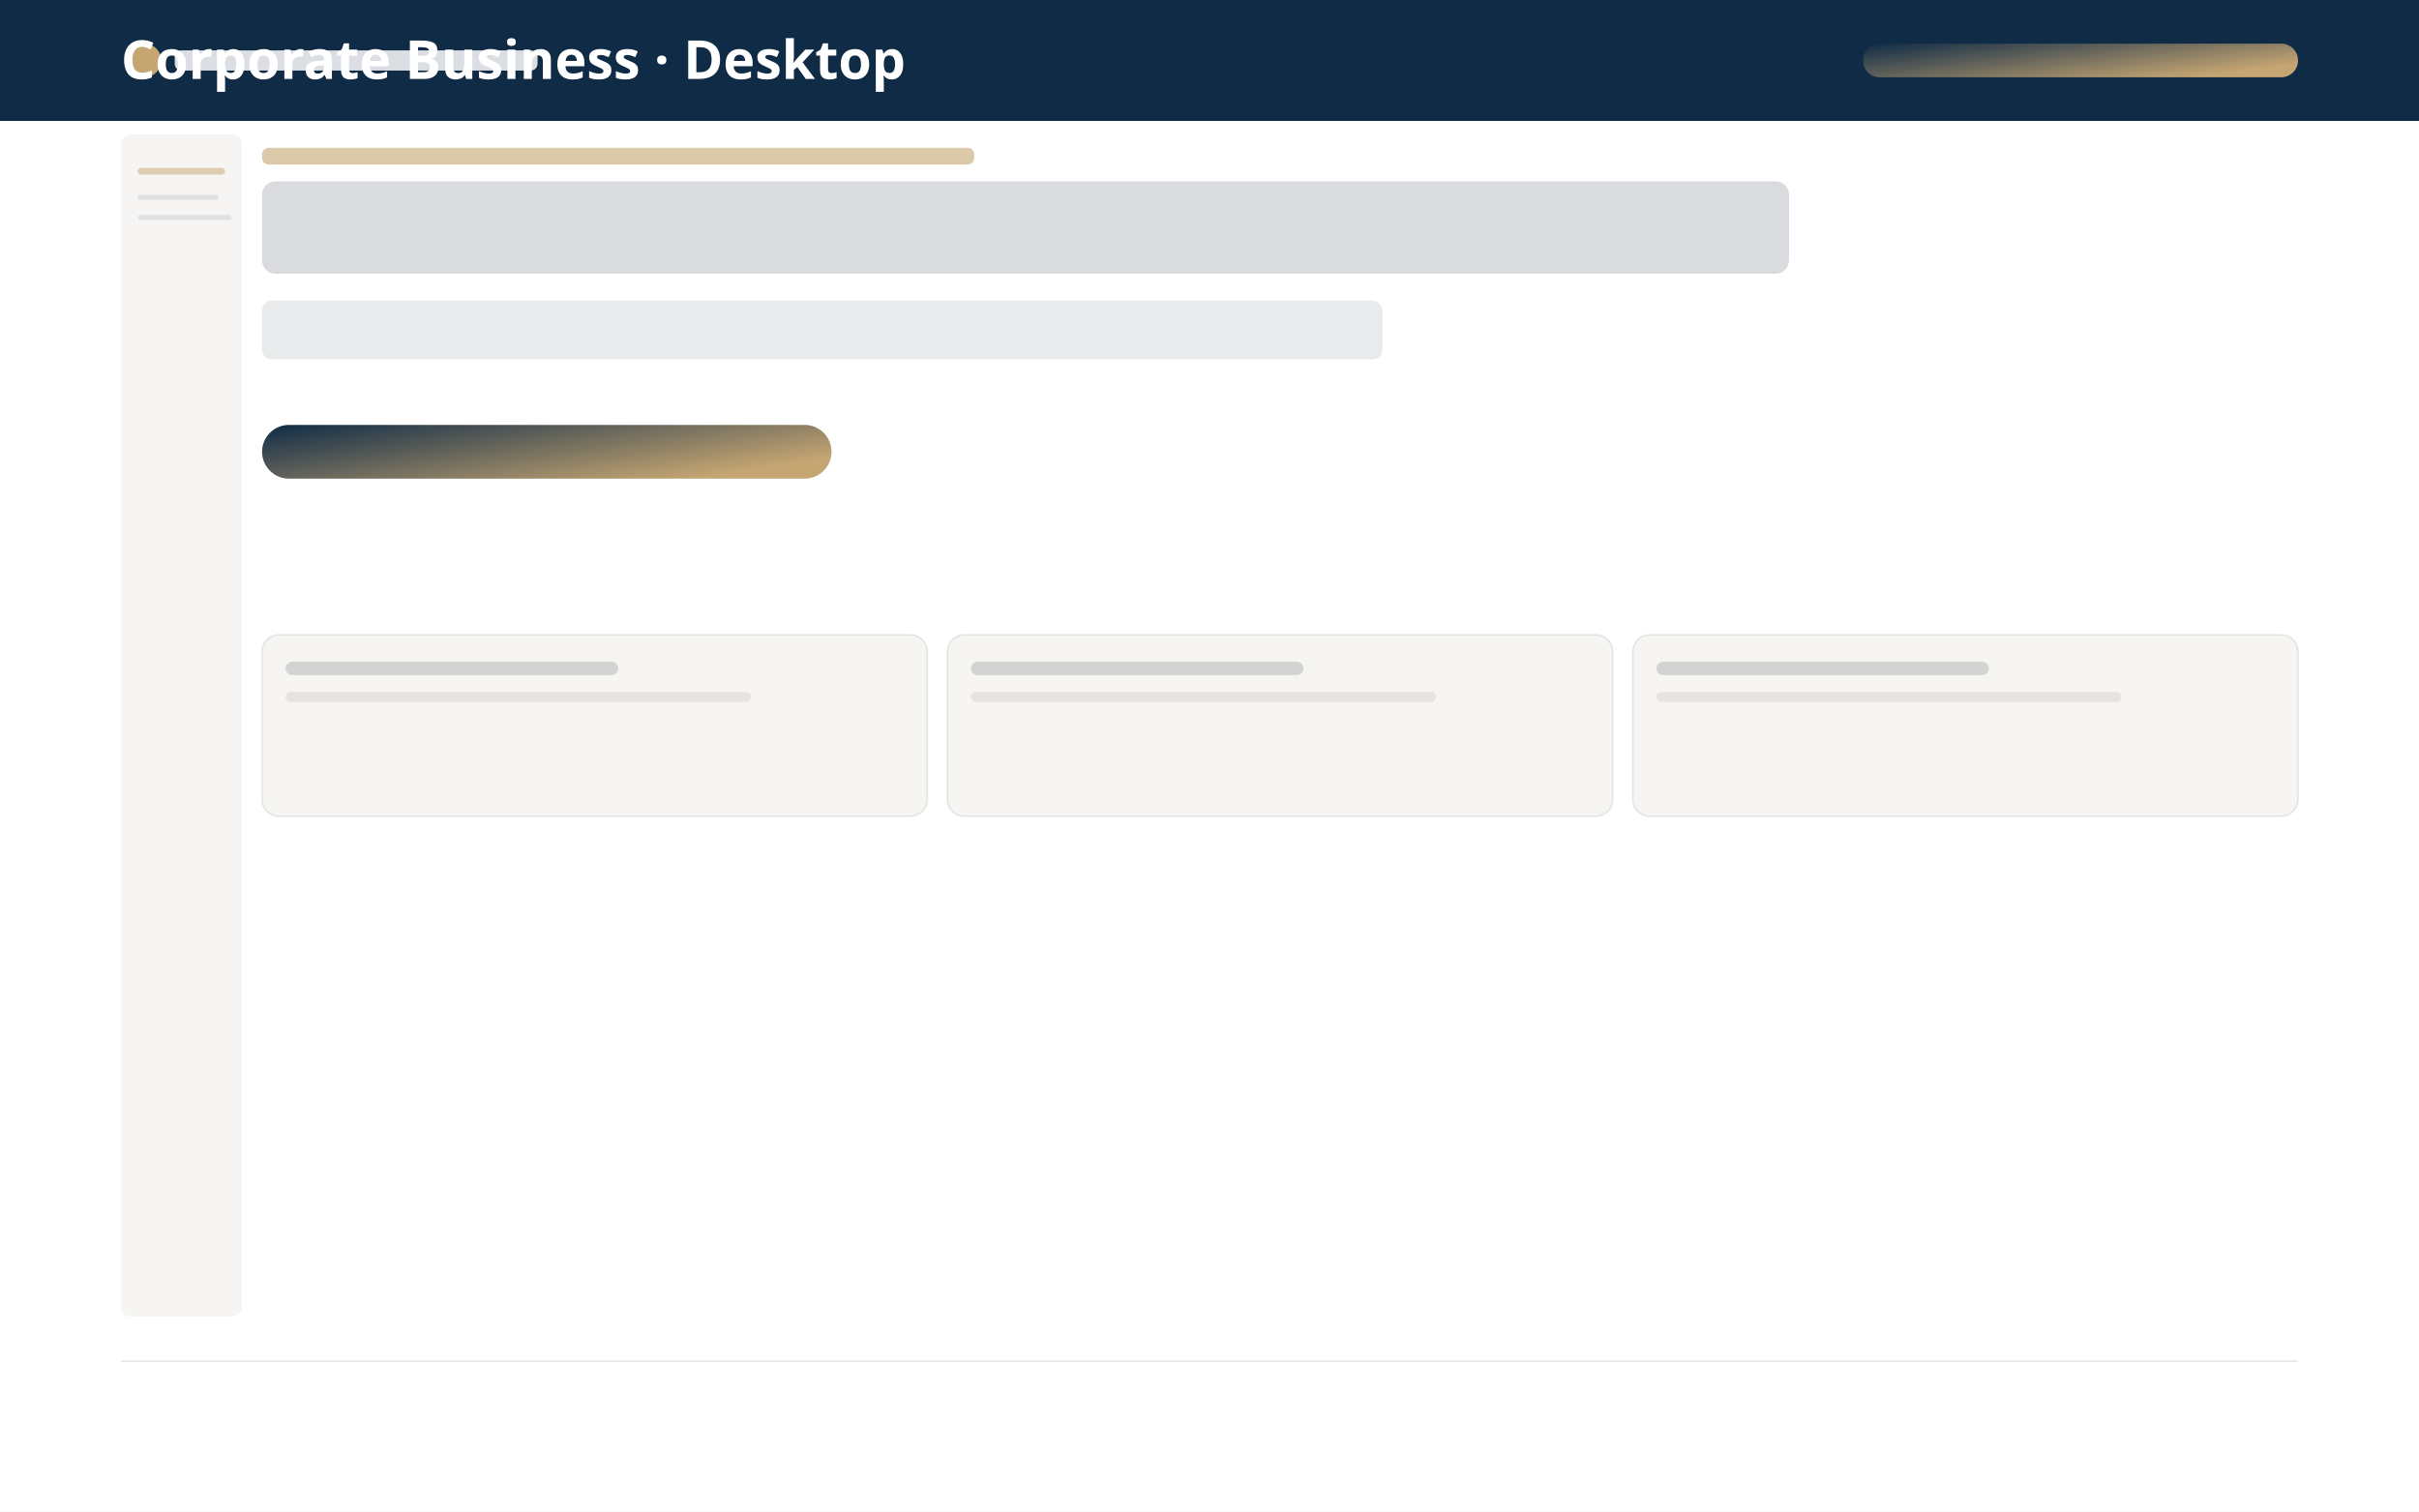
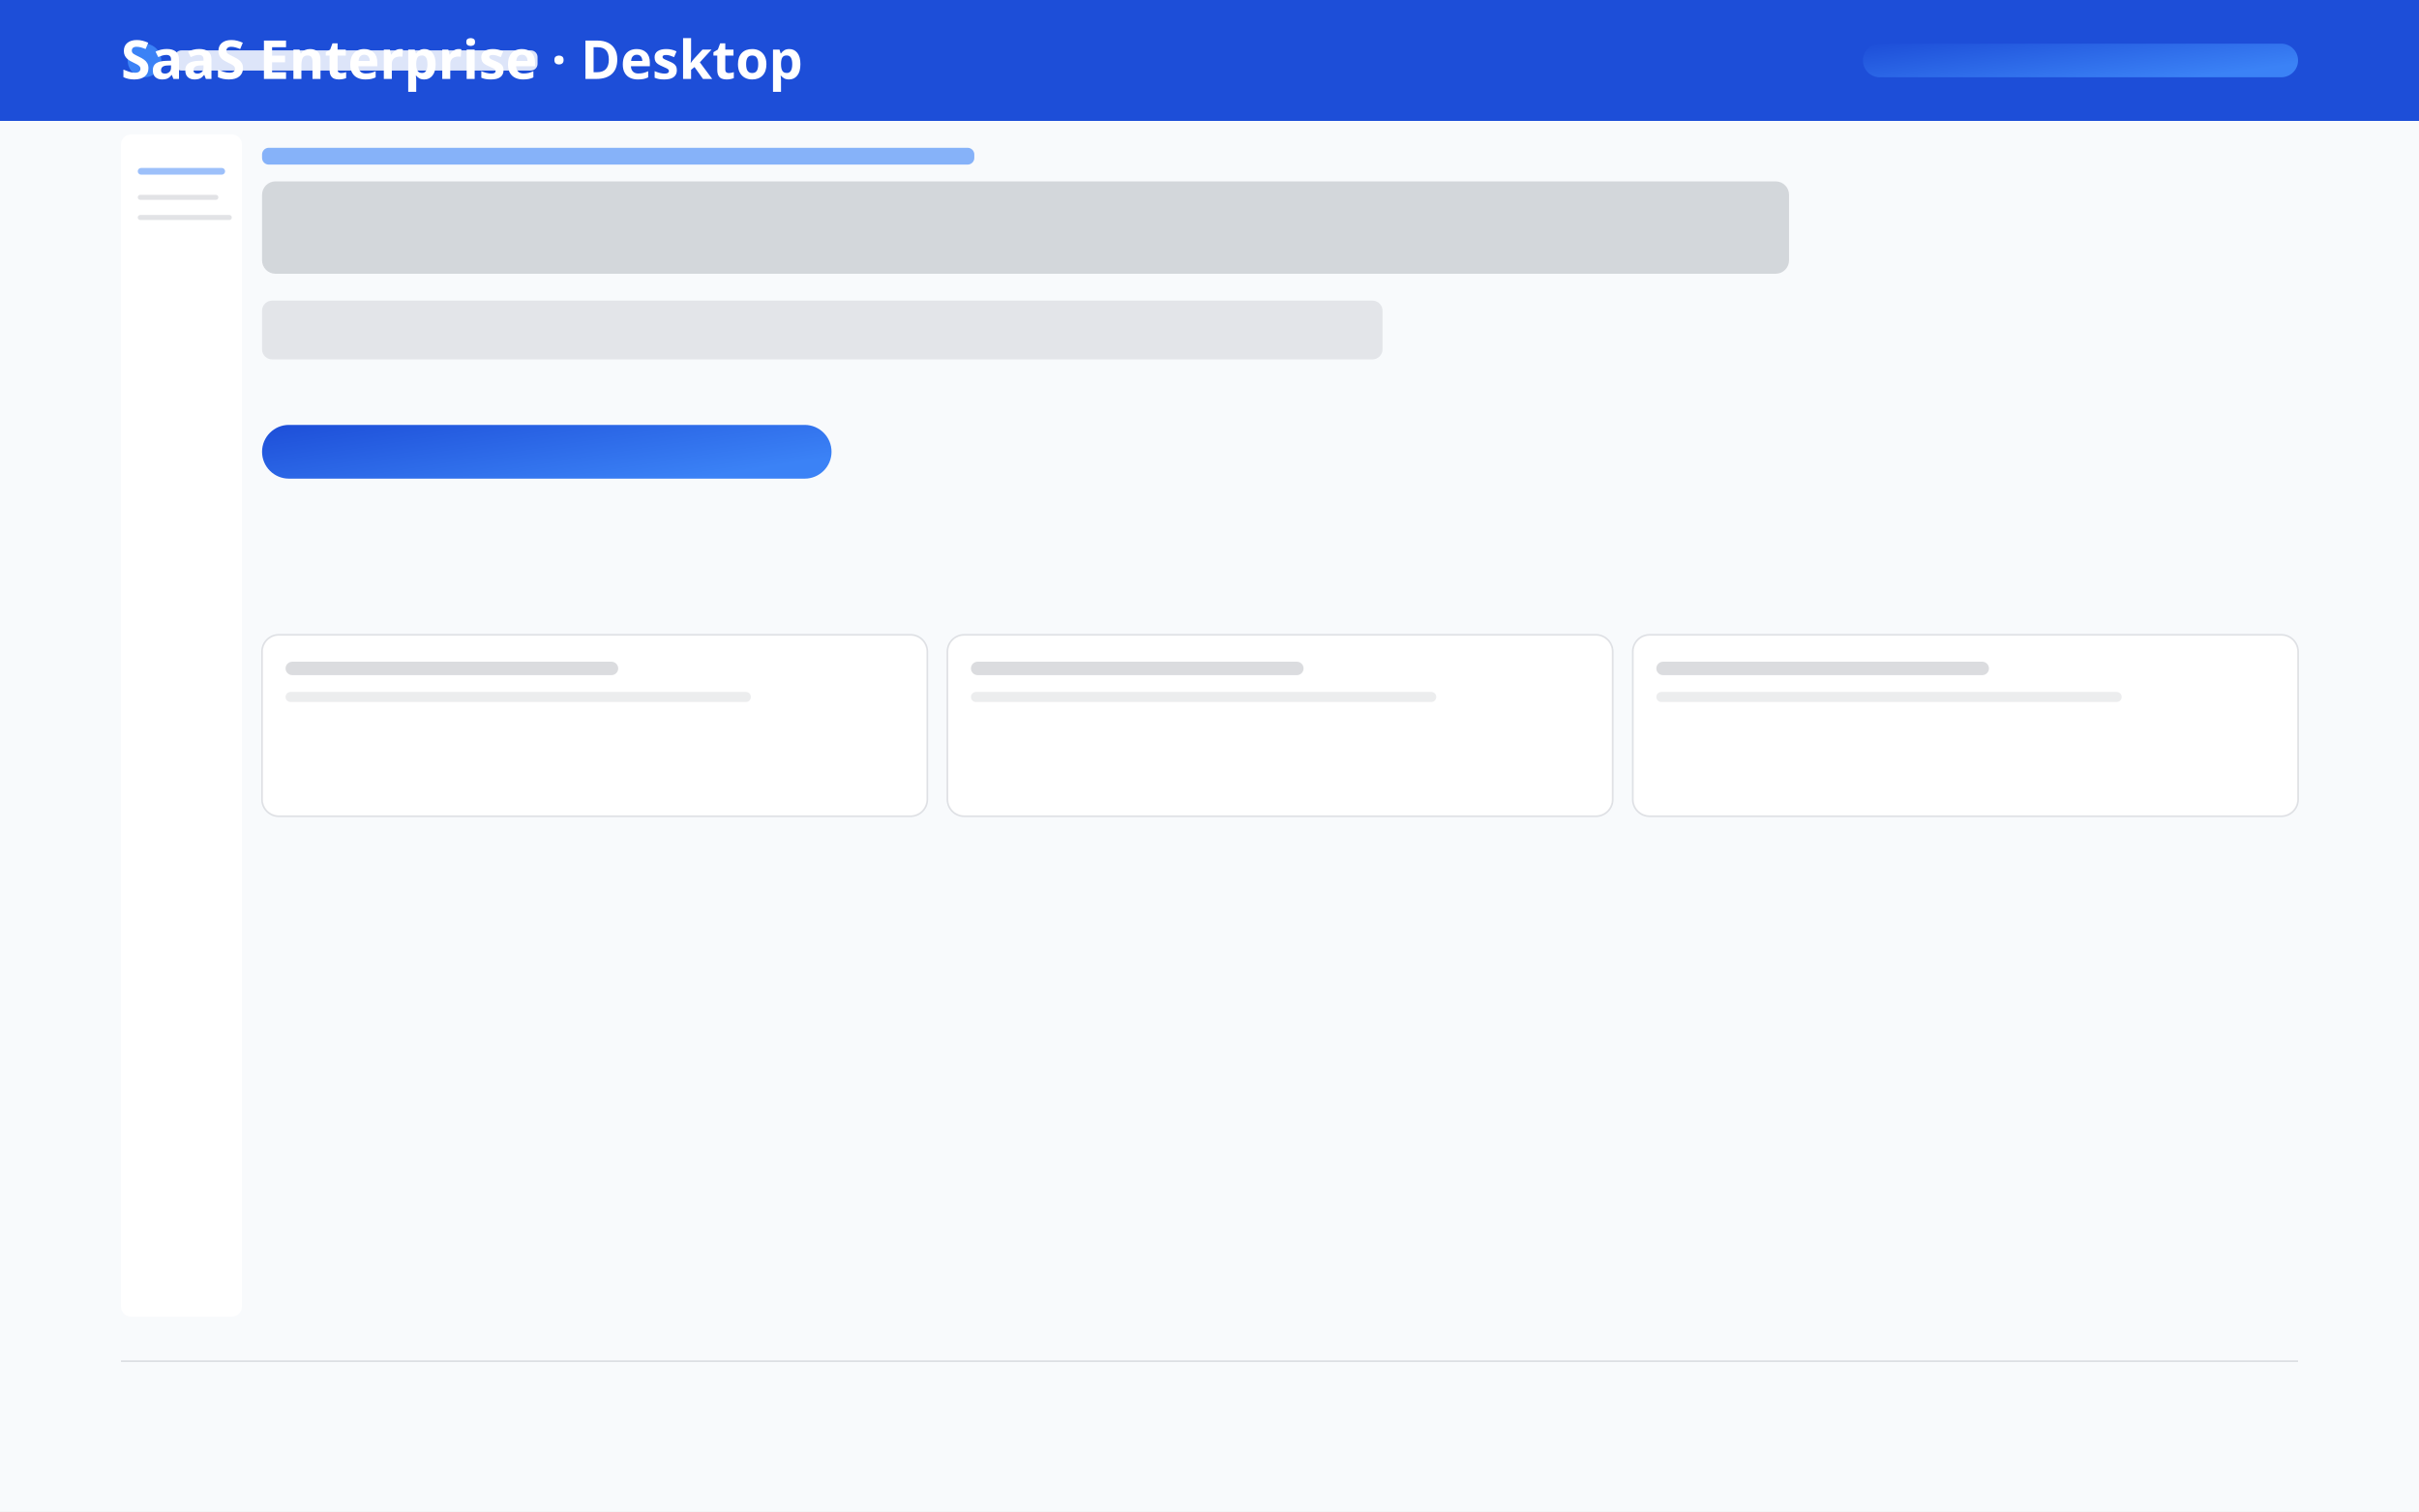
- <svg xmlns="http://www.w3.org/2000/svg" width="1440" height="900" viewBox="0 0 1440 900" role="img" aria-label="Corporate Business Desktop preview">
+ <svg xmlns="http://www.w3.org/2000/svg" width="1440" height="900" viewBox="0 0 1440 900" role="img" aria-label="SaaS Enterprise Desktop preview">
  <defs>
-     <linearGradient id="g-corporate-business-1440" x1="0" y1="0" x2="1" y2="0.6">
-       <stop offset="0%" stop-color="#0F2B46" />
-       <stop offset="100%" stop-color="#C5A572" />
+     <linearGradient id="g-education-premium-1440" x1="0" y1="0" x2="1" y2="0.6">
+       <stop offset="0%" stop-color="#1D4ED8" />
+       <stop offset="100%" stop-color="#3B82F6" />
    </linearGradient>
  </defs>
-   <rect width="1440" height="900" fill="#FFFFFF" />
-   <rect width="1440" height="72" fill="#0F2B46" />
-   <circle cx="86" cy="36" r="10" fill="#C5A572" />
+   <rect width="1440" height="900" fill="#F8FAFC" />
+   <rect width="1440" height="72" fill="#1D4ED8" />
+   <circle cx="86" cy="36" r="10" fill="#3B82F6" />
  <rect x="104" y="30" width="216" height="12" rx="4" fill="#fff" opacity="0.85" />
-   <rect x="1109" y="26" width="259" height="20" rx="10" fill="url(#g-corporate-business-1440)" />
-   <rect x="72" y="80" width="72" height="704" rx="6" fill="#F7F5F2" opacity="0.95" />
-   <rect x="82" y="100" width="52" height="4" rx="2" fill="#C5A572" opacity="0.5" />
-   <rect x="82" y="116" width="48" height="3" rx="1.5" fill="rgba(15,43,70,0.1)" />
-   <rect x="82" y="128" width="56" height="3" rx="1.5" fill="rgba(15,43,70,0.1)" />
-   <rect x="156" y="88" width="424" height="10" rx="4" fill="#C5A572" opacity="0.6" />
+   <rect x="1109" y="26" width="259" height="20" rx="10" fill="url(#g-education-premium-1440)" />
+   <rect x="72" y="80" width="72" height="704" rx="6" fill="#FFFFFF" opacity="0.95" />
+   <rect x="82" y="100" width="52" height="4" rx="2" fill="#3B82F6" opacity="0.5" />
+   <rect x="82" y="116" width="48" height="3" rx="1.5" fill="rgba(15,23,42,0.12)" />
+   <rect x="82" y="128" width="56" height="3" rx="1.5" fill="rgba(15,23,42,0.12)" />
+   <rect x="156" y="88" width="424" height="10" rx="4" fill="#3B82F6" opacity="0.6" />
  <rect x="156" y="108" width="909" height="55" rx="8" fill="#0F172A" opacity="0.16" />
  <rect x="156" y="179" width="667" height="35" rx="6" fill="#0F172A" opacity="0.09" />
-   <rect x="156" y="253" width="339" height="32" rx="16" fill="url(#g-corporate-business-1440)" />
-   <rect x="156" y="378" width="396" height="108" rx="10" fill="#F7F5F2" stroke="rgba(15,43,70,0.1)" stroke-width="1" />
+   <rect x="156" y="253" width="339" height="32" rx="16" fill="url(#g-education-premium-1440)" />
+   <rect x="156" y="378" width="396" height="108" rx="10" fill="#FFFFFF" stroke="rgba(15,23,42,0.12)" stroke-width="1" />
  <rect x="170" y="394" width="198" height="8" rx="4" fill="#0F172A" opacity="0.15" />
  <rect x="170" y="412" width="277" height="6" rx="3" fill="#0F172A" opacity="0.08" />
-   <rect x="564" y="378" width="396" height="108" rx="10" fill="#F7F5F2" stroke="rgba(15,43,70,0.1)" stroke-width="1" />
+   <rect x="564" y="378" width="396" height="108" rx="10" fill="#FFFFFF" stroke="rgba(15,23,42,0.12)" stroke-width="1" />
  <rect x="578" y="394" width="198" height="8" rx="4" fill="#0F172A" opacity="0.15" />
  <rect x="578" y="412" width="277" height="6" rx="3" fill="#0F172A" opacity="0.08" />
-   <rect x="972" y="378" width="396" height="108" rx="10" fill="#F7F5F2" stroke="rgba(15,43,70,0.1)" stroke-width="1" />
+   <rect x="972" y="378" width="396" height="108" rx="10" fill="#FFFFFF" stroke="rgba(15,23,42,0.12)" stroke-width="1" />
  <rect x="986" y="394" width="198" height="8" rx="4" fill="#0F172A" opacity="0.15" />
  <rect x="986" y="412" width="277" height="6" rx="3" fill="#0F172A" opacity="0.08" />
-   <rect x="72" y="810" width="1296" height="1" fill="rgba(15,43,70,0.1)" />
-   <text x="72" y="47" fill="#fff" font-family="system-ui,sans-serif" font-size="32" font-weight="600">Corporate Business · Desktop</text>
+   <rect x="72" y="810" width="1296" height="1" fill="rgba(15,23,42,0.12)" />
+   <text x="72" y="47" fill="#fff" font-family="system-ui,sans-serif" font-size="32" font-weight="600">SaaS Enterprise · Desktop</text>
</svg>
